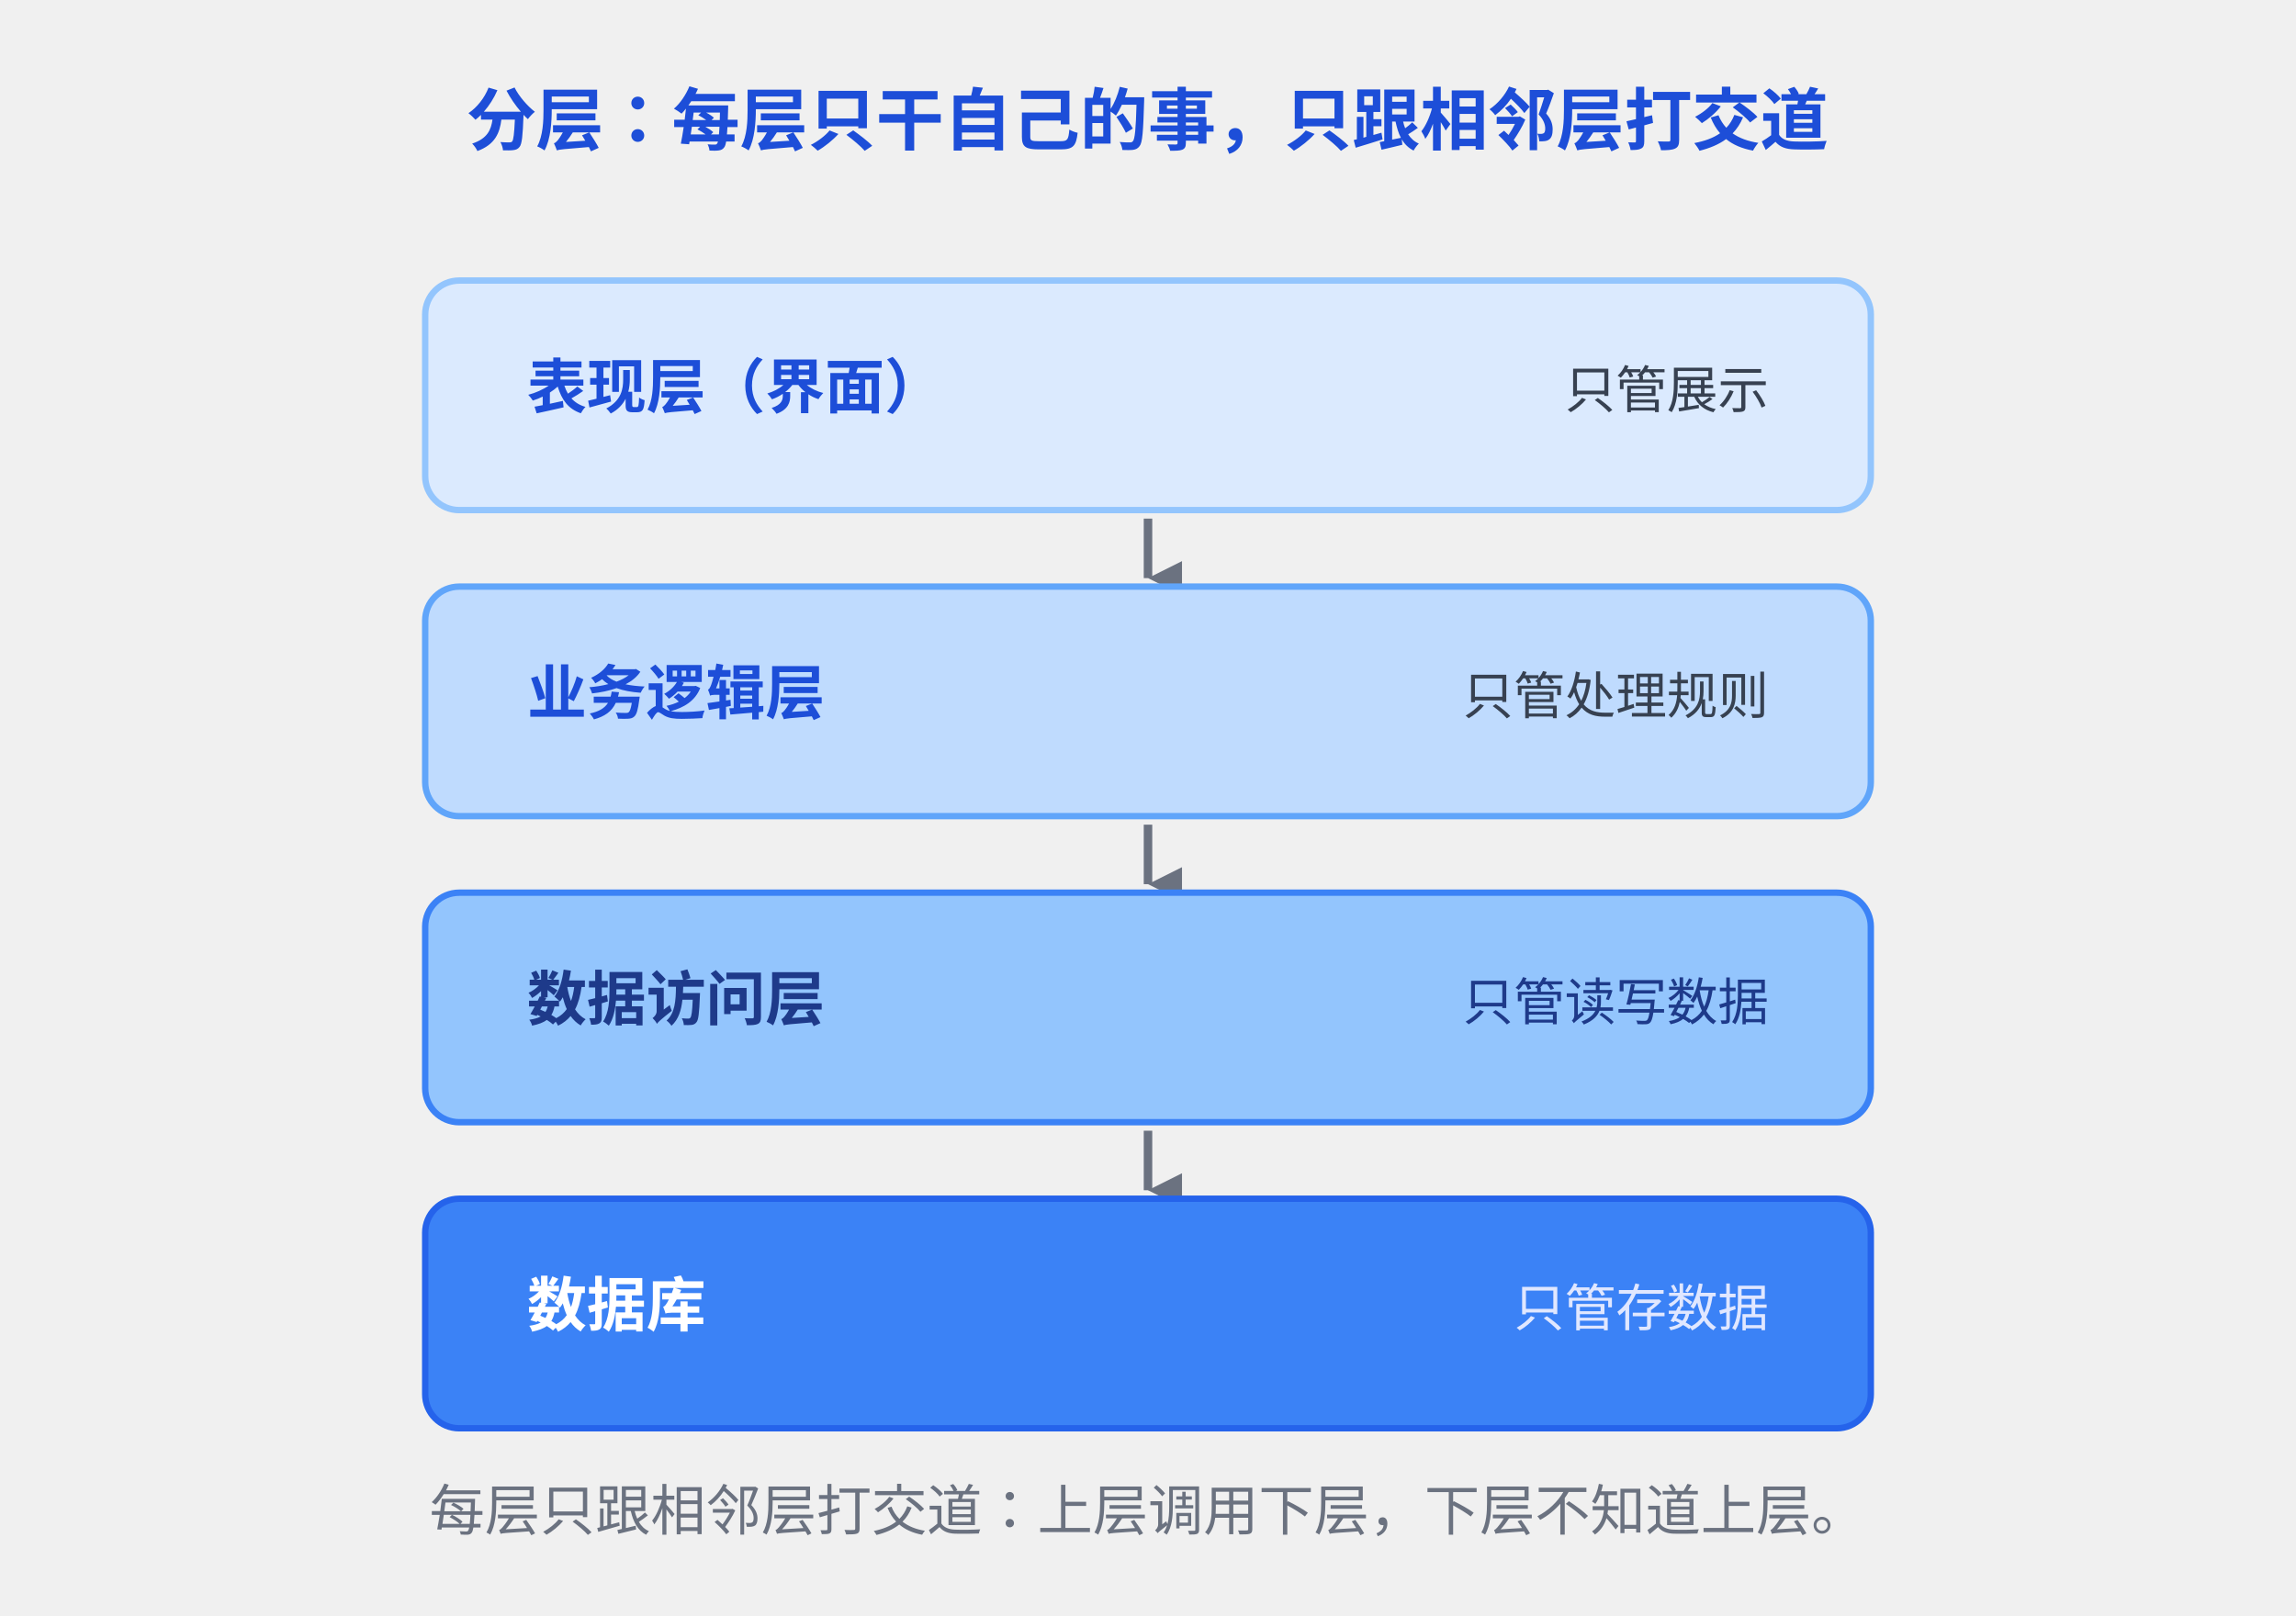
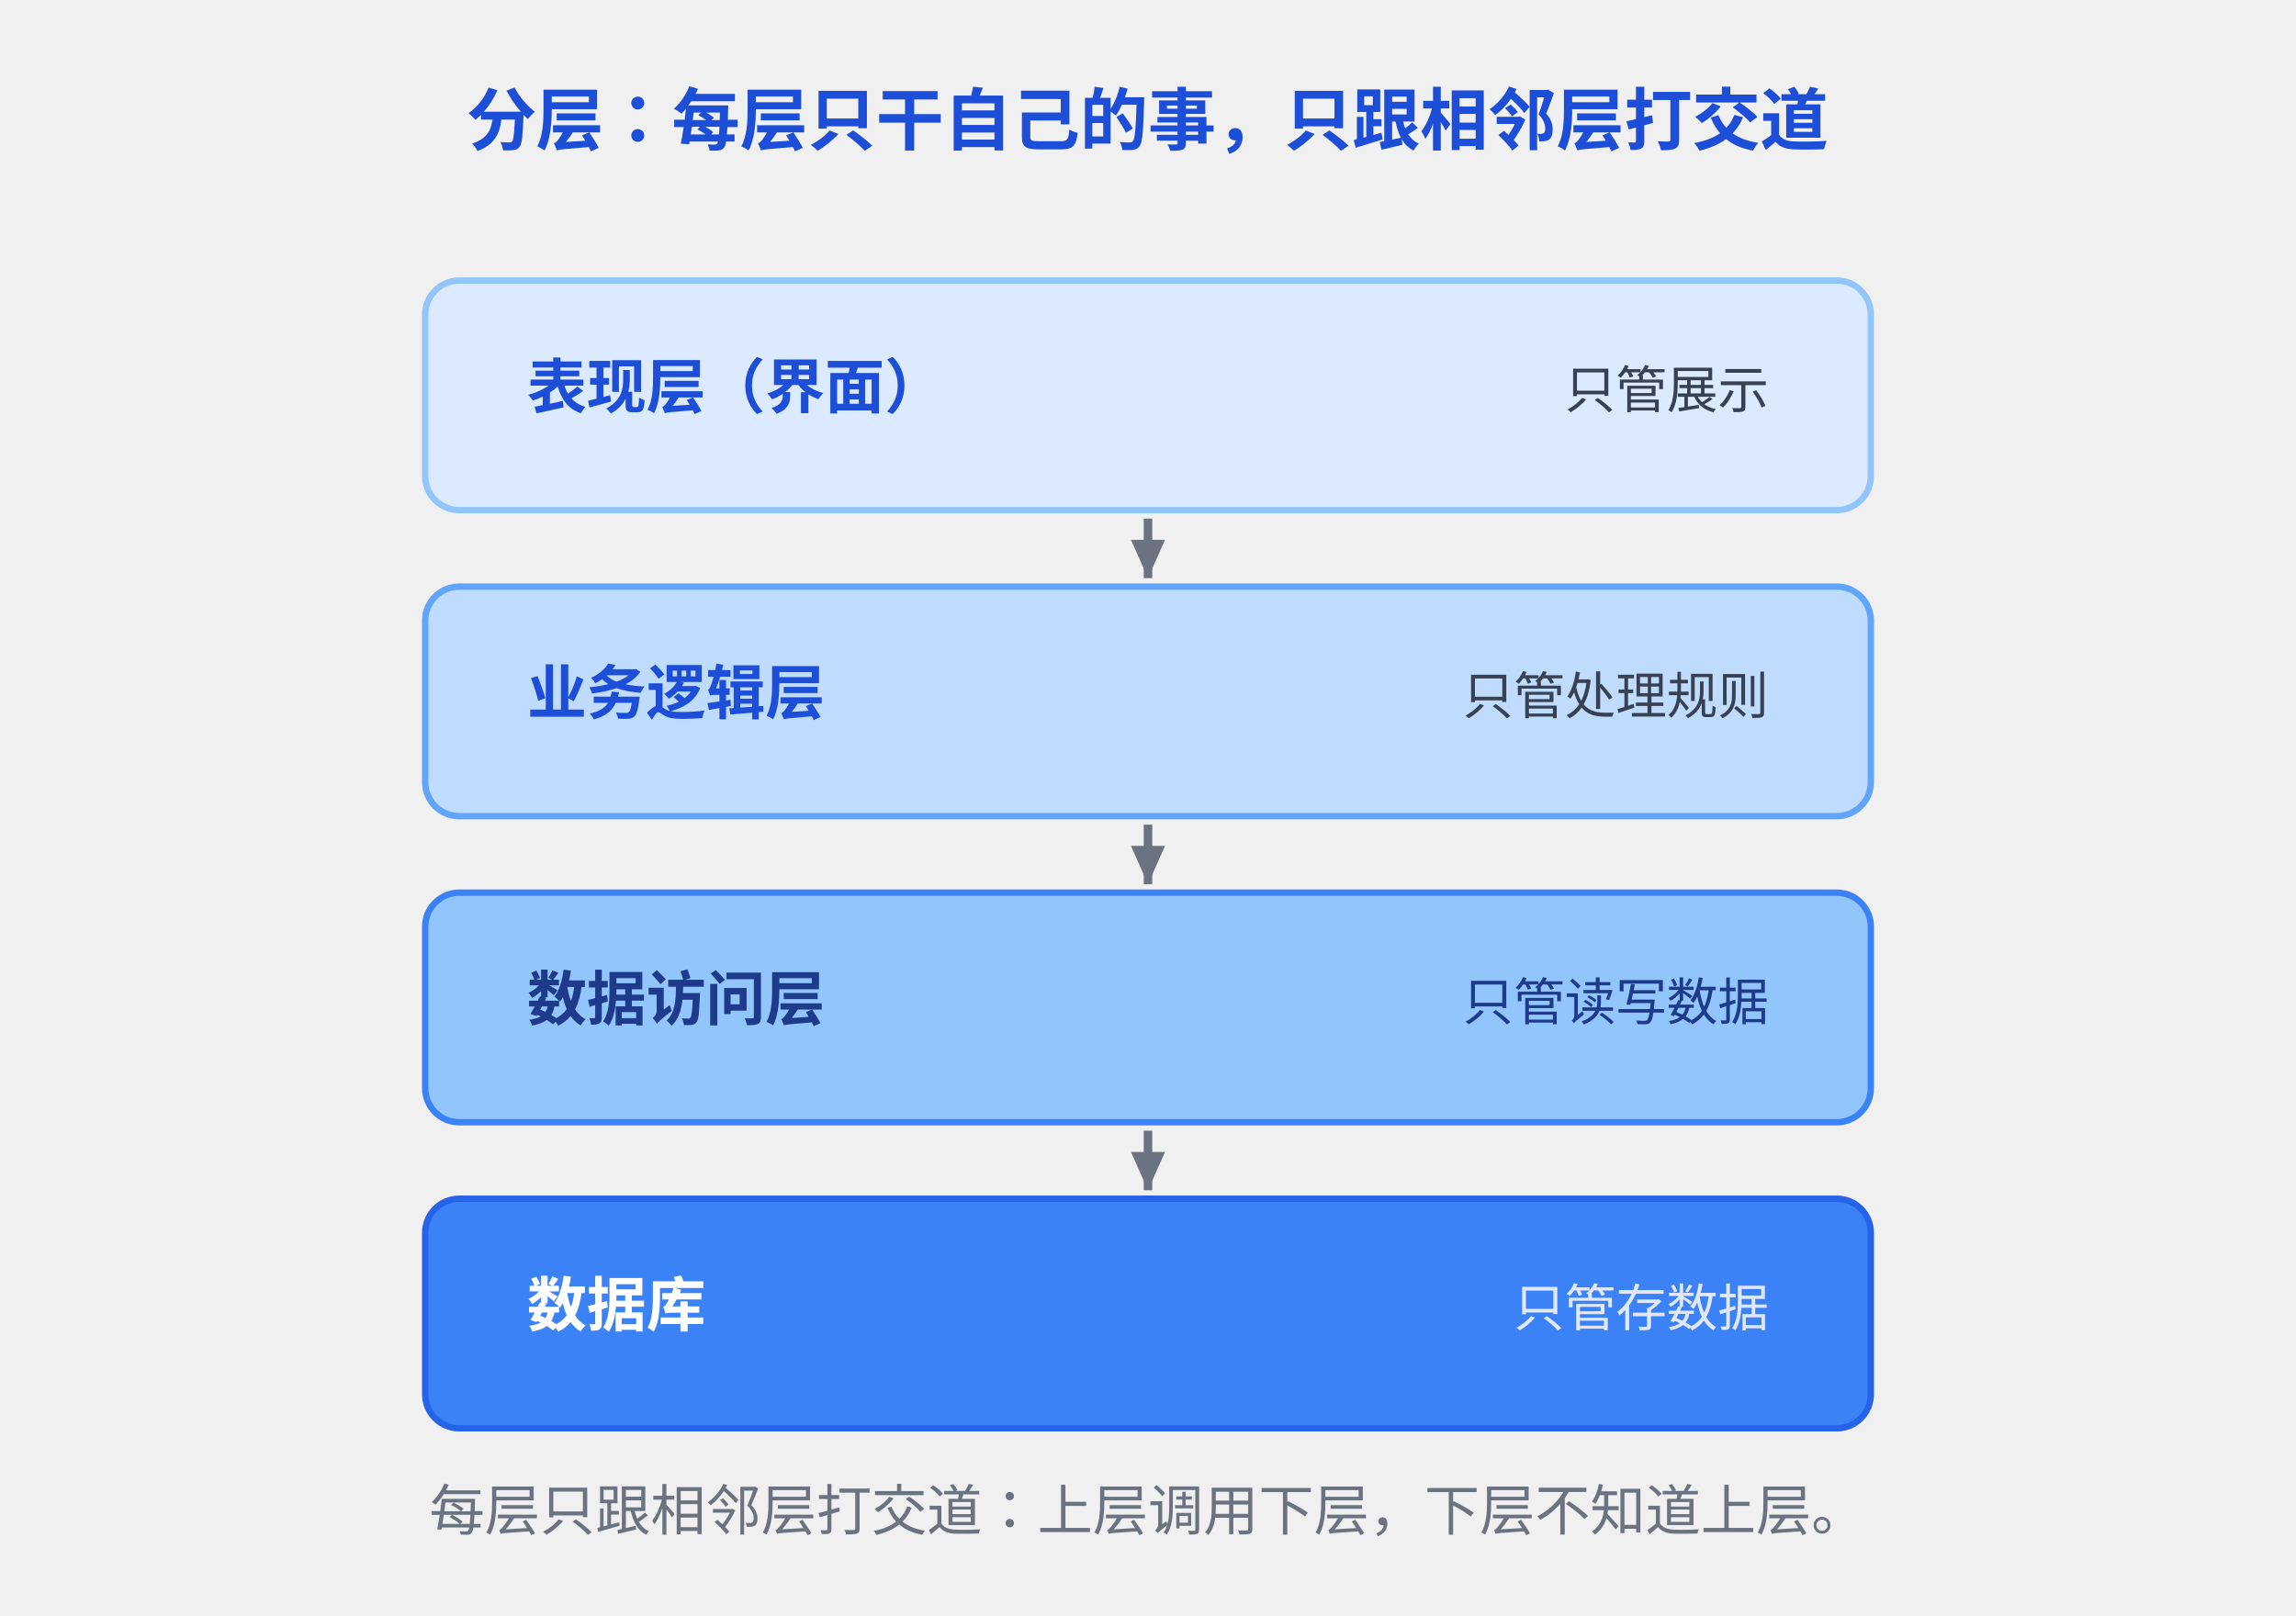
<svg xmlns="http://www.w3.org/2000/svg" width="540" height="380" viewBox="0 0 540 380" font-family="system-ui, -apple-system, 'PingFang SC', 'Microsoft YaHei', sans-serif">
  <defs>
-     <marker id="down" markerWidth="10" markerHeight="10" refX="5" refY="8" orient="auto" markerUnits="userSpaceOnUse">
-       <path d="M 1 0 L 5 8 L 9 0 z" fill="#6b7280" />
+     <marker id="down" markerWidth="10" markerHeight="10" refX="9" refY="5" orient="auto" markerUnits="userSpaceOnUse">
+       <path d="M 0 1 L 9 5 L 0 9 z" fill="#6b7280" />
    </marker>
  </defs>
  <text x="270" y="34" text-anchor="middle" font-size="16" font-weight="bold" fill="#1d4ed8">分层：每层只干自己的事，只跟相邻层打交道</text>
  <rect x="100" y="66" width="340" height="54" rx="8" fill="#dbeafe" stroke="#93c5fd" stroke-width="1.5" />
  <text x="124" y="96" font-size="14" font-weight="bold" fill="#1d4ed8">表现层（界面）</text>
  <text x="416" y="96" text-anchor="end" font-size="12" fill="#374151">只管展示</text>
  <line x1="270" y1="122" x2="270" y2="136" stroke="#6b7280" stroke-width="2" marker-end="url(#down)" />
  <rect x="100" y="138" width="340" height="54" rx="8" fill="#bfdbfe" stroke="#60a5fa" stroke-width="1.5" />
  <text x="124" y="168" font-size="14" font-weight="bold" fill="#1d4ed8">业务逻辑层</text>
  <text x="416" y="168" text-anchor="end" font-size="12" fill="#374151">只管处理规则</text>
  <line x1="270" y1="194" x2="270" y2="208" stroke="#6b7280" stroke-width="2" marker-end="url(#down)" />
  <rect x="100" y="210" width="340" height="54" rx="8" fill="#93c5fd" stroke="#3b82f6" stroke-width="1.5" />
  <text x="124" y="240" font-size="14" font-weight="bold" fill="#1e3a8a">数据访问层</text>
  <text x="416" y="240" text-anchor="end" font-size="12" fill="#1e3a8a">只管读写数据</text>
  <line x1="270" y1="266" x2="270" y2="280" stroke="#6b7280" stroke-width="2" marker-end="url(#down)" />
  <rect x="100" y="282" width="340" height="54" rx="8" fill="#3b82f6" stroke="#2563eb" stroke-width="1.5" />
  <text x="124" y="312" font-size="14" font-weight="bold" fill="#ffffff">数据库</text>
  <text x="416" y="312" text-anchor="end" font-size="12" fill="#e0e7ff">只管存数据</text>
  <text x="270" y="360" text-anchor="middle" font-size="13" fill="#6b7280">每层只跟相邻层打交道：上层调用下层，下层不知道上层。</text>
</svg>
